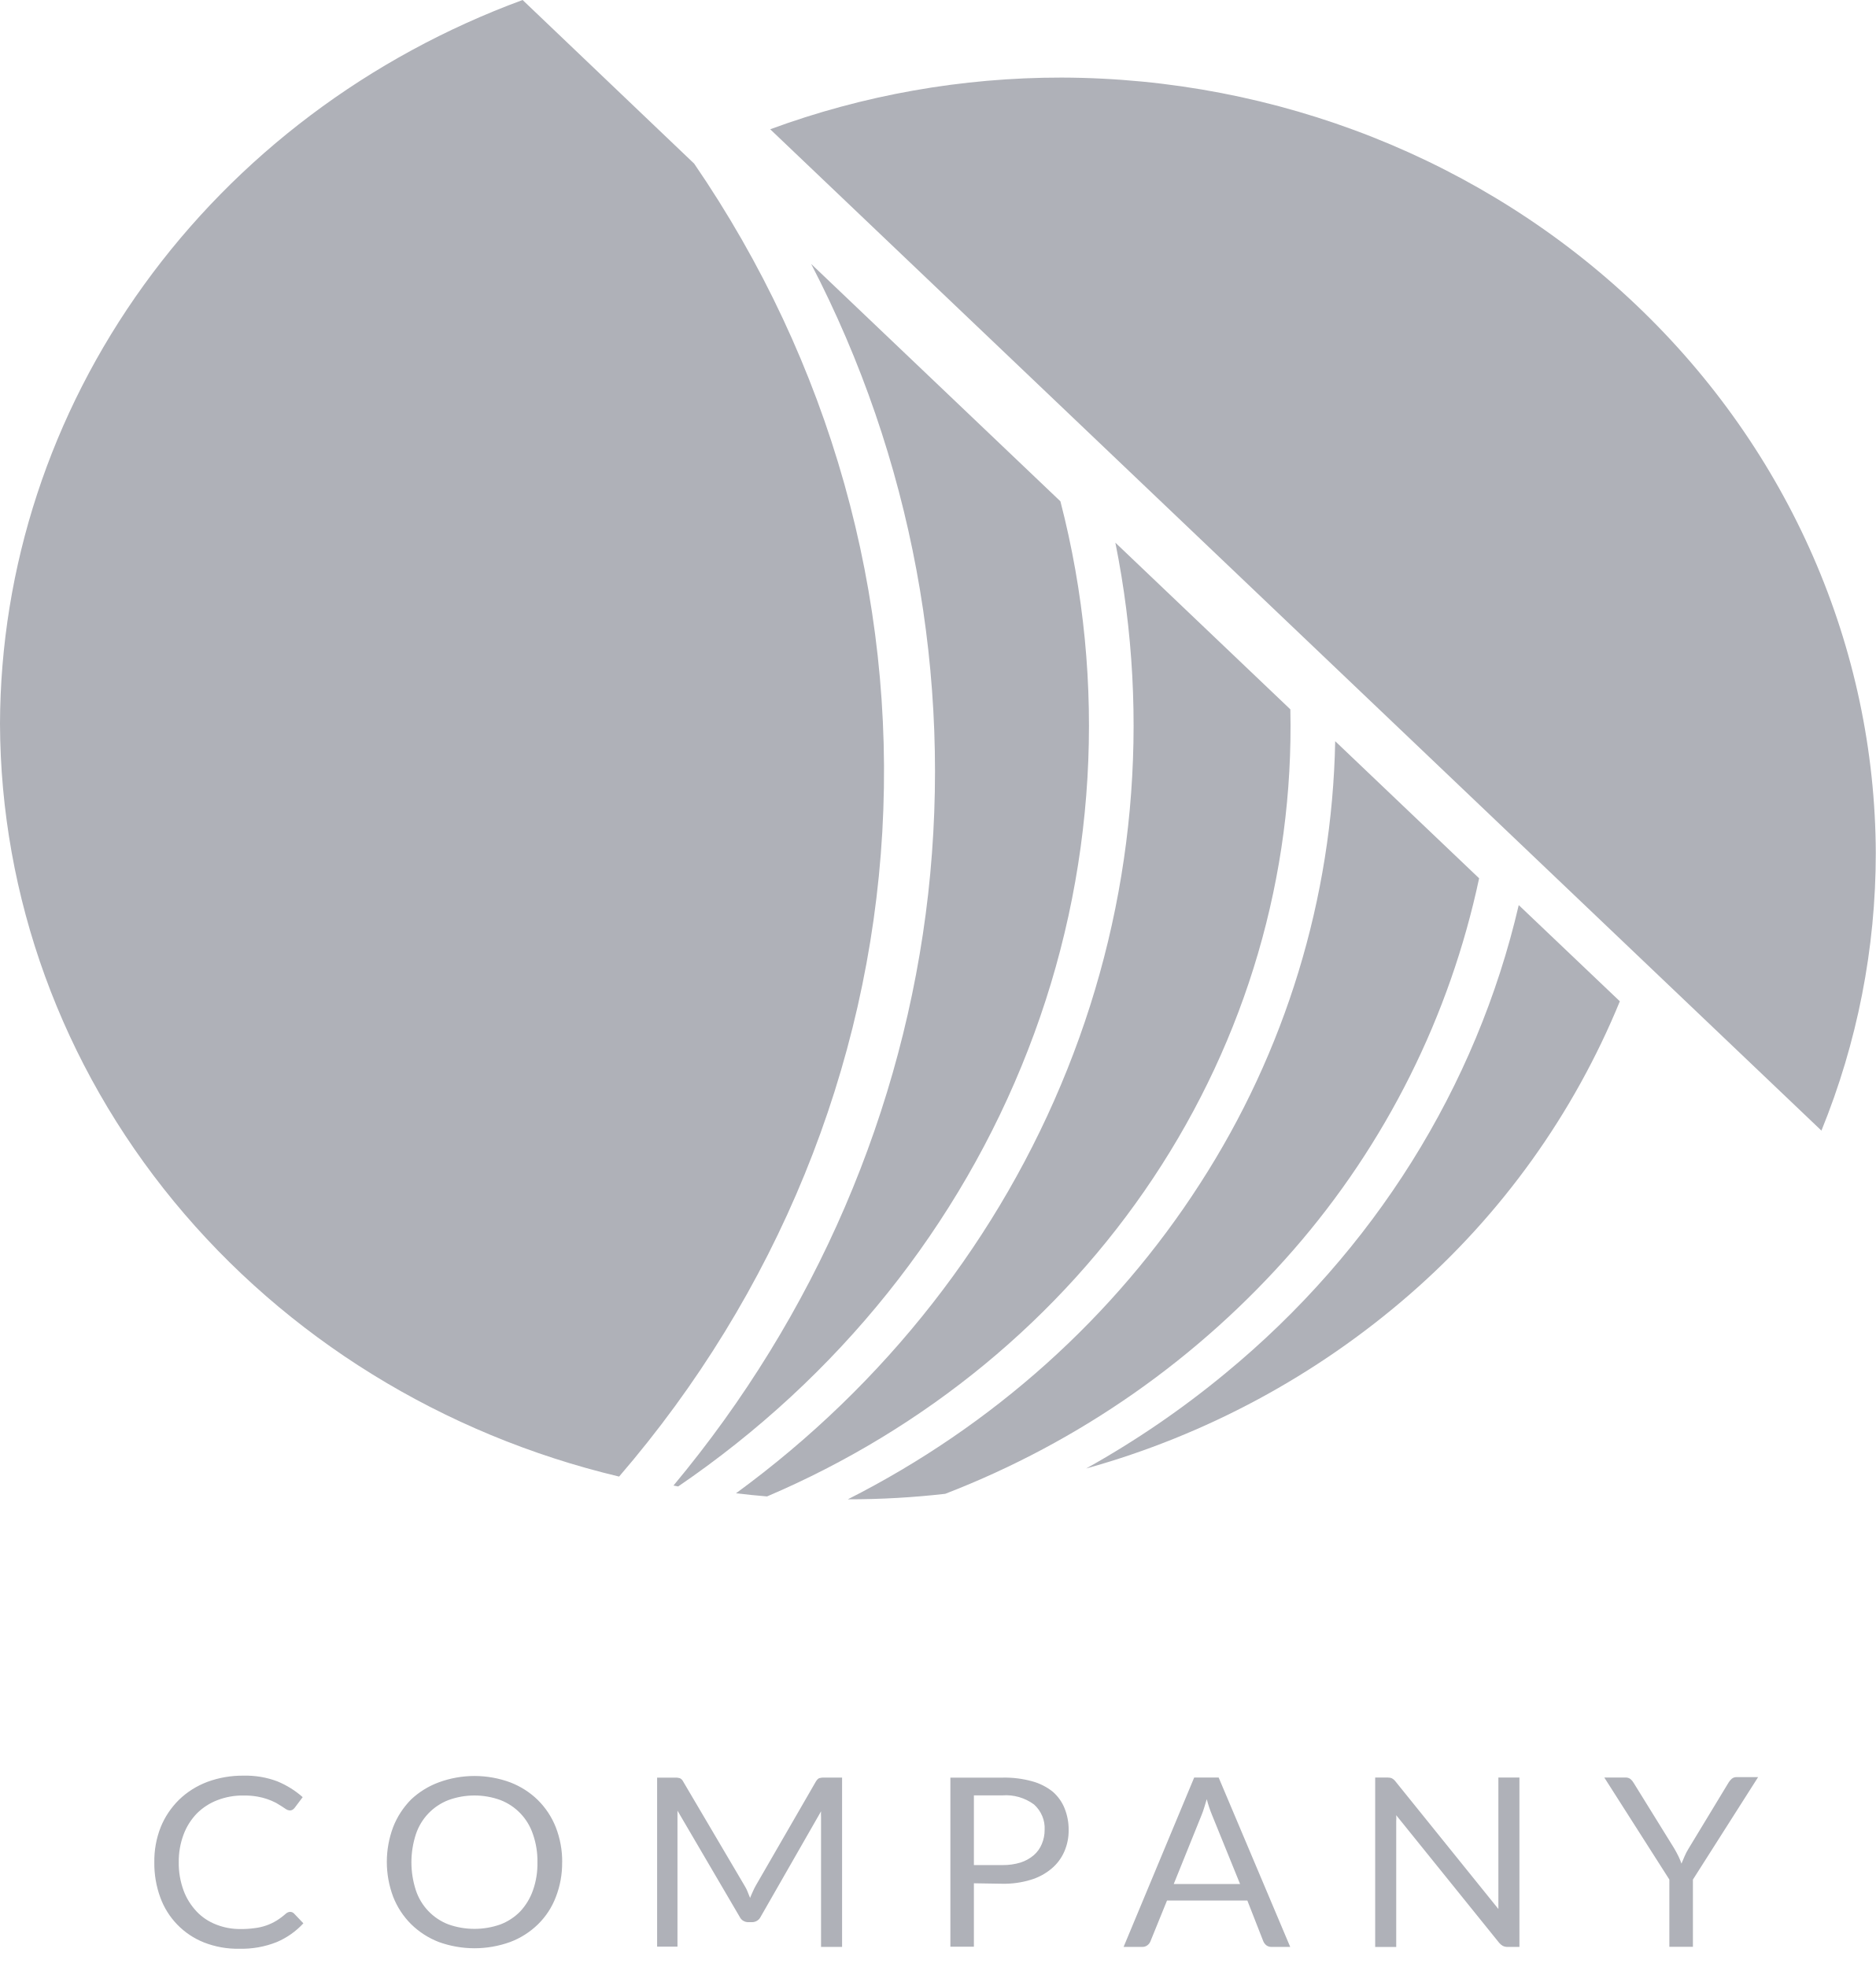
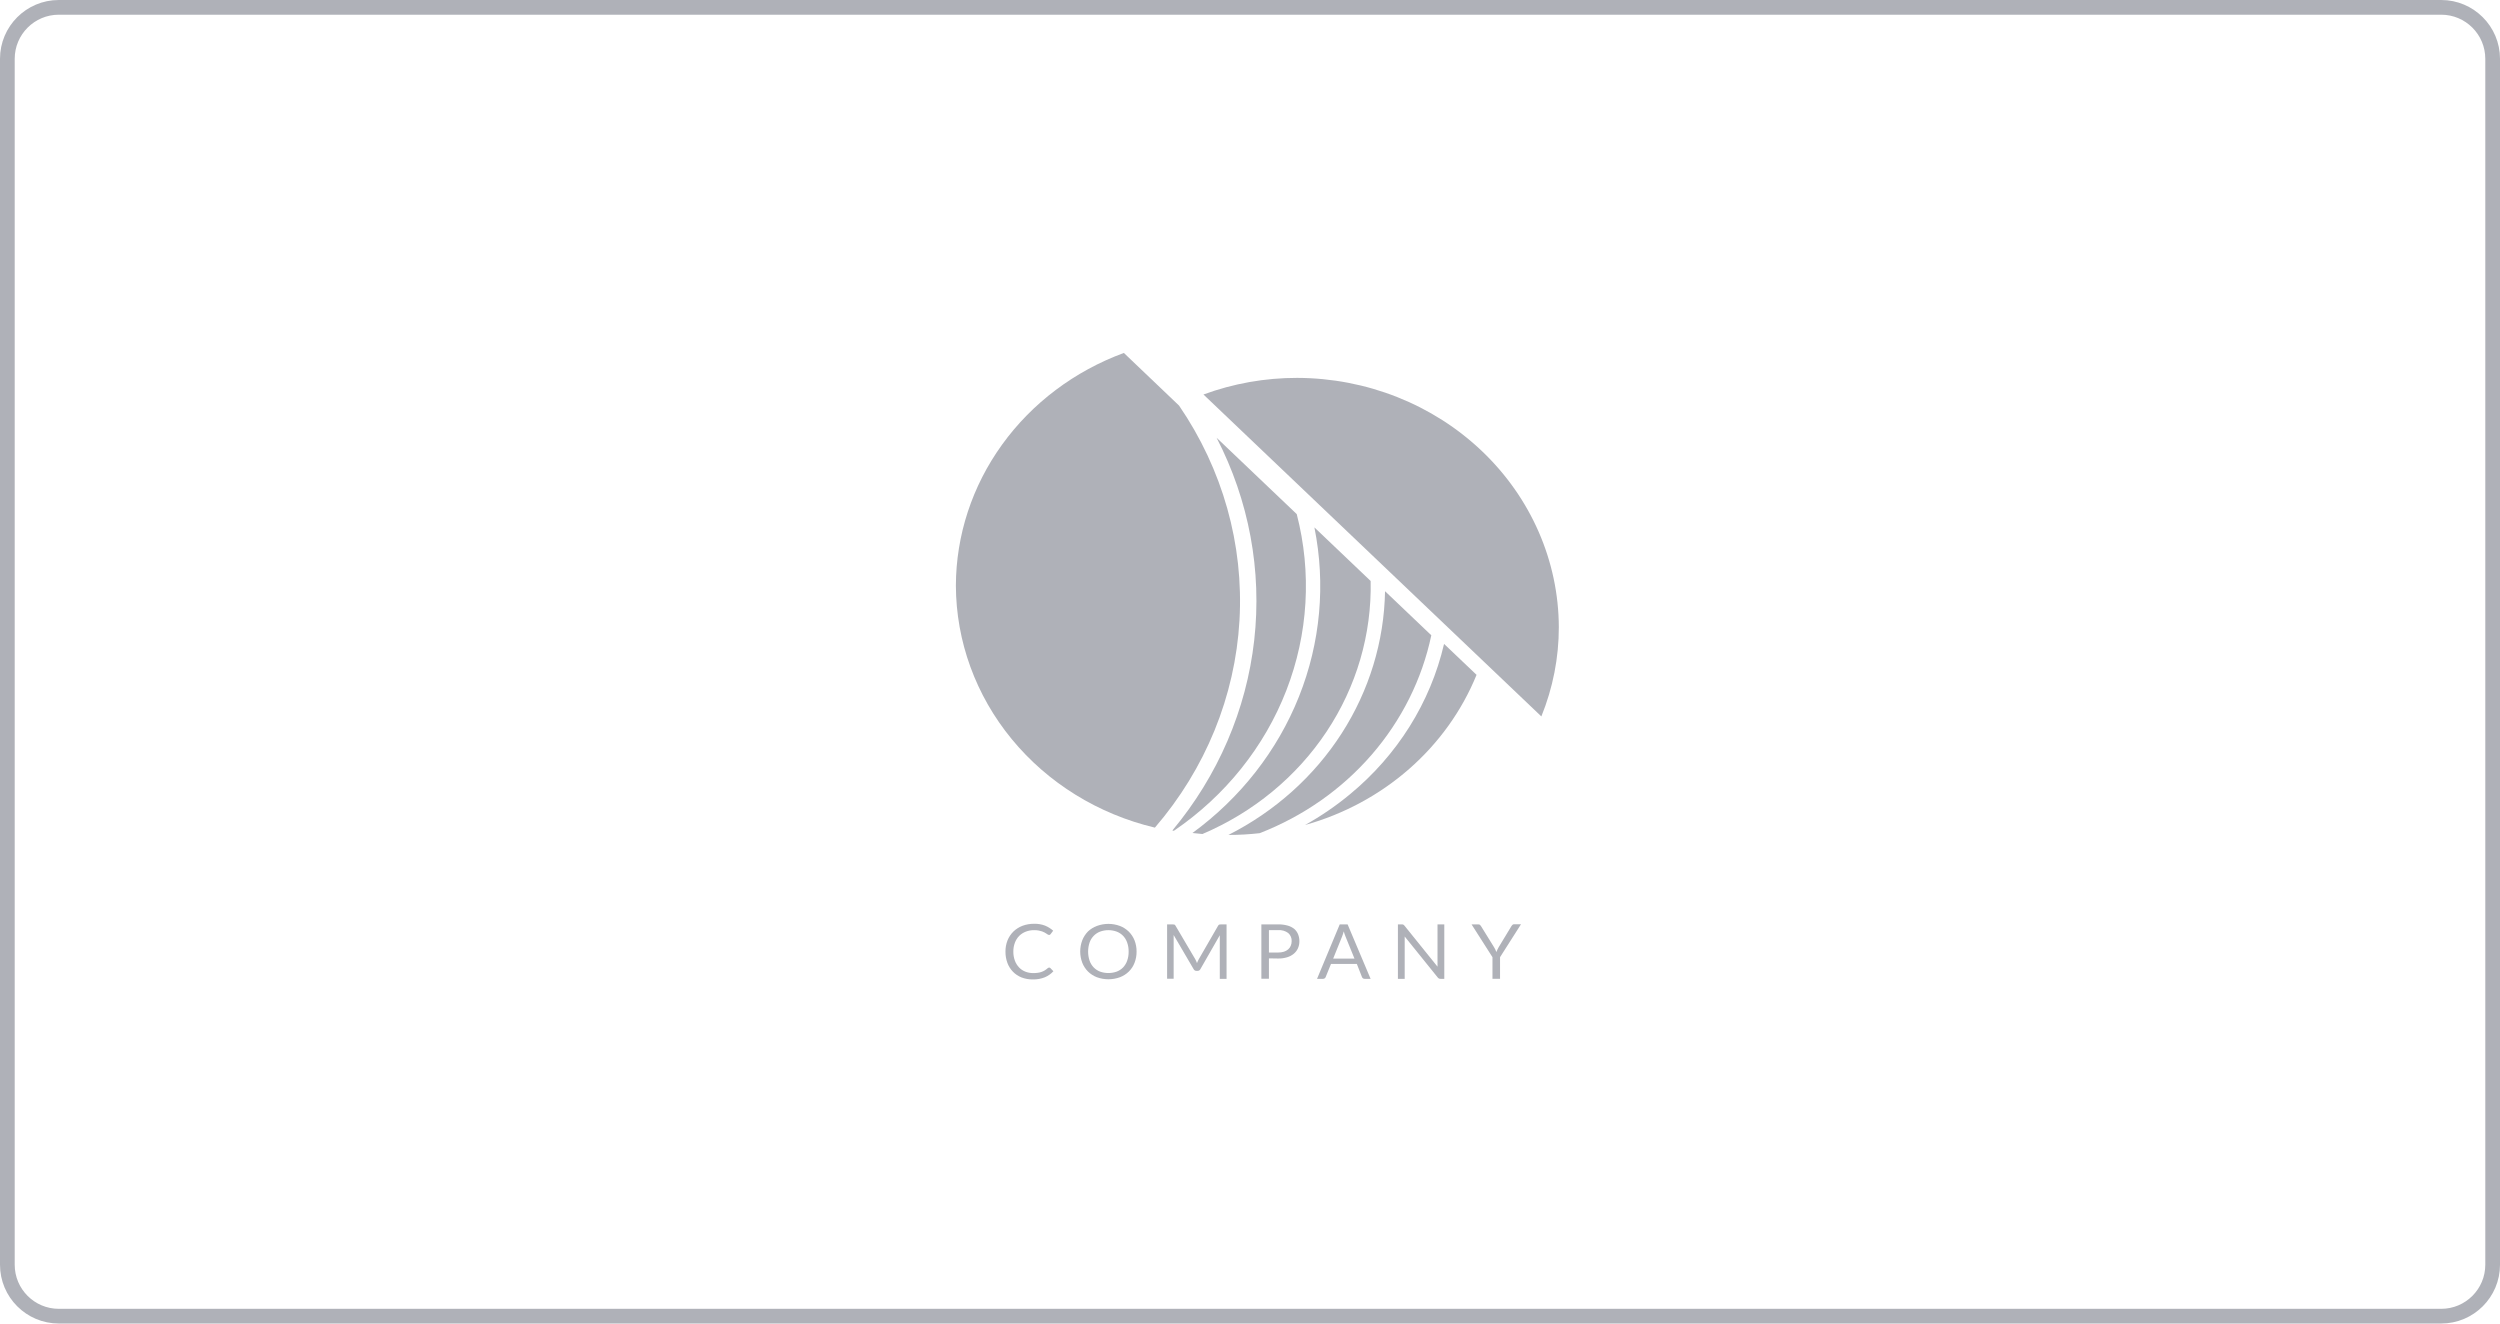
- <svg xmlns="http://www.w3.org/2000/svg" width="41" height="43" fill="none">
-   <path d="M6.345 41.795a.118.118 0 01.08.034l.206.216c-.16.174-.357.314-.579.409-.26.104-.539.154-.82.147a2.01 2.01 0 01-.772-.137 1.672 1.672 0 01-.957-.986 2.163 2.163 0 01-.13-.767 2.017 2.017 0 01.14-.77c.09-.222.226-.425.4-.597.175-.17.385-.302.617-.39.253-.094.523-.14.794-.137.253-.006.504.036.739.125.203.084.39.2.553.345l-.173.23a.173.173 0 01-.044.042.11.11 0 01-.069.018.157.157 0 01-.075-.025l-.092-.061-.129-.079a1.4 1.4 0 00-.406-.137 1.643 1.643 0 00-.306-.024 1.532 1.532 0 00-.571.102 1.29 1.29 0 00-.448.29c-.128.133-.227.29-.29.46-.073.195-.109.401-.106.608-.003.21.033.42.106.618.062.169.16.325.285.458.118.125.264.222.427.285.168.066.348.1.53.098.105.001.21-.005.314-.02.17-.02.332-.076.476-.164.072-.045.14-.096.203-.152a.153.153 0 01.097-.04zM12.287 40.71c.003.26-.044.52-.139.763a1.655 1.655 0 01-.387.592 1.754 1.754 0 01-.608.388 2.296 2.296 0 01-1.564 0 1.777 1.777 0 01-.604-.39 1.74 1.74 0 01-.391-.597 2.167 2.167 0 010-1.527c.087-.223.22-.427.39-.6a1.78 1.78 0 01.605-.375 2.258 2.258 0 011.564 0c.228.088.435.22.607.39.17.17.301.37.388.59.095.245.143.505.14.767zm-.54 0a1.759 1.759 0 00-.098-.612 1.208 1.208 0 00-.71-.747 1.658 1.658 0 00-1.137 0 1.208 1.208 0 00-.712.747c-.13.4-.13.827 0 1.226a1.203 1.203 0 00.712.745c.367.13.77.13 1.137 0 .166-.064.314-.162.435-.287.123-.134.217-.29.275-.458.07-.198.102-.405.098-.613zM16.34 41.353l.055.137c.02-.049.038-.093.059-.137a1.28 1.28 0 01.067-.135l1.314-2.276c.026-.04.05-.064.075-.071a.323.323 0 01.108-.012h.388v3.702h-.46V39.84v-.115a1.13 1.13 0 010-.128l-1.322 2.309a.202.202 0 01-.078.084.216.216 0 01-.113.03h-.074c-.04.001-.08-.01-.113-.03a.2.2 0 01-.077-.084l-1.361-2.324v2.973h-.445v-3.695h.388a.323.323 0 01.108.012.15.15 0 01.072.071l1.343 2.279a.812.812 0 01.067.132zM21.287 41.17v1.386h-.514V38.86h1.147a2.25 2.25 0 01.64.08c.167.045.321.124.453.23.114.1.202.225.257.363.06.151.09.312.088.473.002.162-.03.323-.096.473a1.013 1.013 0 01-.277.37 1.27 1.27 0 01-.456.245c-.2.061-.41.09-.62.086l-.622-.01zm0-.398h.623c.135.002.27-.017.398-.056a.843.843 0 00.288-.16.651.651 0 00.175-.244.768.768 0 00.062-.312.677.677 0 00-.052-.3.707.707 0 00-.18-.253 1.033 1.033 0 00-.691-.199h-.623v1.524zM28.201 42.561h-.406a.181.181 0 01-.114-.034.226.226 0 01-.067-.086l-.35-.894h-1.756l-.363.894a.2.2 0 01-.064.083.181.181 0 01-.116.037h-.406l1.543-3.703h.535l1.564 3.703zm-2.546-1.375h1.45l-.612-1.507a2.6 2.6 0 01-.116-.348l-.059.194a1.84 1.84 0 01-.056.157l-.607 1.504zM30.423 38.875c.031.017.058.04.078.067l2.25 2.79v-.129-2.745h.46v3.703h-.257a.23.23 0 01-.105-.022.283.283 0 01-.082-.069l-2.249-2.788c.003.042.003.085 0 .127v2.753h-.46v-3.704h.273c.032 0 .063.005.092.017zM37.003 41.088v1.47h-.515v-1.47l-1.422-2.23h.46a.173.173 0 01.111.032.314.314 0 01.07.084l.89 1.438c.035.061.066.118.092.172.026.053.046.105.064.156l.067-.159a1.3 1.3 0 01.088-.169l.877-1.448a.379.379 0 01.067-.079.161.161 0 01.11-.036h.466l-1.425 2.24zM16.086 32.644c.224.027.45.05.68.069 3.47-1.48 6.406-3.9 8.44-6.96 2.035-3.06 3.077-6.624 2.998-10.246l-3.825-3.644a20.22 20.22 0 01-1.05 11.512c-1.465 3.67-3.973 6.88-7.243 9.27z" fill="#AFB1B8" />
-   <path d="M14.72 32.475l.103.02c3.494-2.382 6.159-5.707 7.648-9.546a19.54 19.54 0 00.707-11.99L17.73 5.77a24.082 24.082 0 012.558 13.768c-.533 4.728-2.464 9.214-5.568 12.938zM33.196 19.786c-.925 3.98-3.173 7.568-6.41 10.234a20.218 20.218 0 01-3.045 2.082 18.187 18.187 0 007.08-3.813 17.085 17.085 0 004.585-6.4l-2.21-2.103z" fill="#AFB1B8" />
-   <path d="M32.33 19.2l-3.146-2.997a18.474 18.474 0 01-2.953 9.67c-1.873 2.915-4.532 5.299-7.699 6.903h.016c.706 0 1.41-.04 2.112-.12a19.338 19.338 0 007.61-5.33 18.092 18.092 0 004.06-8.126zM15.176 3.58L11.423 0c-3.355 1.235-6.24 3.406-8.278 6.23C1.107 9.053.01 12.397 0 15.823c.013 3.787 1.35 7.46 3.801 10.441 2.451 2.98 5.875 5.097 9.731 6.015 3.442-3.995 5.457-8.932 5.753-14.093.295-5.161-1.144-10.277-4.11-14.606zM41 18.649c-.014-4.492-1.893-8.797-5.227-11.973-3.334-3.177-7.852-4.967-12.567-4.98-2.179-.002-4.34.381-6.371 1.13l22.977 21.89A16.072 16.072 0 0041 18.65z" fill="#AFB1B8" />
+ <svg xmlns="http://www.w3.org/2000/svg" width="170" height="90" viewBox="0 0 170 90" fill="none">
+   <rect x="0.5" y="0.5" width="169" height="89" rx="3.5" stroke="#AFB1B8" />
+   <path d="M71.346 65.795C71.361 65.795 71.375 65.798 71.389 65.804C71.403 65.81 71.415 65.818 71.425 65.829L71.631 66.045C71.471 66.219 71.274 66.359 71.052 66.454C70.793 66.558 70.513 66.608 70.232 66.601C69.967 66.606 69.705 66.559 69.46 66.464C69.24 66.376 69.041 66.244 68.879 66.076C68.713 65.903 68.585 65.7 68.503 65.478C68.413 65.232 68.369 64.972 68.372 64.711C68.368 64.449 68.416 64.188 68.513 63.942C68.603 63.719 68.739 63.516 68.912 63.344C69.088 63.175 69.298 63.042 69.529 62.954C69.783 62.86 70.053 62.814 70.324 62.817C70.577 62.811 70.828 62.853 71.062 62.942C71.266 63.026 71.453 63.143 71.615 63.287L71.443 63.518C71.431 63.534 71.416 63.548 71.4 63.559C71.379 63.573 71.355 63.579 71.33 63.577C71.303 63.575 71.278 63.566 71.255 63.552L71.163 63.491L71.034 63.412C70.979 63.383 70.921 63.358 70.862 63.336C70.786 63.31 70.707 63.29 70.628 63.275C70.527 63.257 70.424 63.249 70.322 63.251C70.126 63.248 69.932 63.283 69.751 63.353C69.582 63.419 69.429 63.517 69.303 63.643C69.175 63.776 69.076 63.933 69.013 64.103C68.94 64.299 68.904 64.504 68.907 64.711C68.904 64.921 68.94 65.13 69.013 65.329C69.075 65.498 69.172 65.654 69.298 65.787C69.416 65.912 69.562 66.009 69.725 66.072C69.893 66.138 70.073 66.171 70.255 66.17C70.36 66.171 70.465 66.165 70.569 66.15C70.738 66.13 70.901 66.074 71.044 65.986C71.117 65.941 71.184 65.89 71.248 65.834C71.274 65.81 71.309 65.796 71.346 65.795Z" fill="#AFB1B8" />
+   <path d="M77.287 64.711C77.29 64.971 77.243 65.229 77.148 65.473C77.064 65.694 76.932 65.896 76.761 66.065C76.589 66.234 76.382 66.366 76.153 66.453C75.649 66.636 75.093 66.636 74.589 66.453C74.361 66.365 74.155 66.232 73.984 66.064C73.813 65.892 73.68 65.688 73.594 65.466C73.408 64.972 73.408 64.433 73.594 63.939C73.681 63.716 73.814 63.512 73.984 63.338C74.157 63.175 74.363 63.048 74.589 62.964C75.092 62.777 75.65 62.777 76.153 62.964C76.381 63.052 76.588 63.185 76.76 63.353C76.929 63.523 77.061 63.724 77.148 63.944C77.243 64.189 77.291 64.449 77.287 64.711ZM76.747 64.711C76.751 64.503 76.718 64.296 76.649 64.098C76.592 63.929 76.498 63.773 76.374 63.64C76.253 63.514 76.105 63.415 75.939 63.351C75.573 63.217 75.168 63.217 74.802 63.351C74.637 63.415 74.488 63.514 74.368 63.64C74.242 63.772 74.147 63.928 74.09 64.098C73.959 64.497 73.959 64.925 74.09 65.323C74.148 65.493 74.243 65.649 74.368 65.782C74.489 65.907 74.637 66.005 74.802 66.069C75.169 66.199 75.573 66.199 75.939 66.069C76.105 66.005 76.253 65.907 76.374 65.782C76.497 65.648 76.591 65.493 76.649 65.323C76.718 65.126 76.751 64.919 76.747 64.711Z" fill="#AFB1B8" />
+   <path d="M81.341 65.353L81.395 65.49C81.415 65.441 81.433 65.397 81.454 65.353C81.474 65.307 81.496 65.262 81.521 65.218L82.835 62.942C82.861 62.903 82.884 62.878 82.91 62.871C82.945 62.861 82.981 62.857 83.018 62.859H83.406V66.561H82.946V63.839C82.946 63.804 82.946 63.765 82.946 63.724C82.943 63.681 82.943 63.639 82.946 63.596L81.624 65.905C81.607 65.939 81.58 65.968 81.546 65.989C81.513 66.009 81.473 66.02 81.433 66.02H81.359C81.319 66.02 81.279 66.01 81.246 65.989C81.212 65.969 81.185 65.939 81.168 65.905L79.808 63.581C79.808 63.626 79.808 63.67 79.808 63.714C79.808 63.758 79.808 63.797 79.808 63.831V66.554H79.363V62.859H79.751C79.788 62.857 79.824 62.861 79.859 62.871C79.891 62.886 79.917 62.911 79.931 62.942L81.274 65.221C81.3 65.263 81.323 65.307 81.341 65.353Z" fill="#AFB1B8" />
+   <path d="M86.287 65.169V66.556H85.773V62.858H86.92C87.136 62.855 87.352 62.882 87.56 62.939C87.727 62.984 87.881 63.063 88.013 63.17C88.127 63.27 88.215 63.394 88.27 63.532C88.331 63.683 88.361 63.844 88.358 64.005C88.36 64.168 88.328 64.328 88.263 64.478C88.201 64.62 88.106 64.747 87.985 64.848C87.853 64.96 87.698 65.043 87.529 65.093C87.329 65.154 87.12 65.183 86.909 65.179L86.287 65.169ZM86.287 64.772H86.909C87.045 64.774 87.179 64.755 87.308 64.716C87.415 64.682 87.513 64.628 87.596 64.557C87.674 64.489 87.733 64.405 87.771 64.312C87.813 64.213 87.834 64.107 87.833 64C87.839 63.898 87.821 63.795 87.781 63.699C87.741 63.603 87.68 63.517 87.601 63.447C87.405 63.3 87.158 63.23 86.909 63.248H86.287V64.772Z" fill="#AFB1B8" />
+   <path d="M93.201 66.561H92.795C92.754 66.563 92.714 66.55 92.681 66.527C92.652 66.504 92.629 66.474 92.615 66.441L92.265 65.547H90.508L90.145 66.441C90.132 66.474 90.11 66.502 90.081 66.524C90.048 66.549 90.007 66.562 89.965 66.561H89.559L91.102 62.858H91.637L93.201 66.561ZM90.655 65.186H92.105L91.493 63.679C91.446 63.566 91.408 63.45 91.377 63.331L91.318 63.525C91.3 63.584 91.28 63.638 91.262 63.682L90.655 65.186Z" fill="#AFB1B8" />
+   <path d="M95.423 62.875C95.454 62.892 95.481 62.914 95.501 62.942L97.751 65.733C97.751 65.689 97.751 65.645 97.751 65.603C97.751 65.561 97.751 65.52 97.751 65.48V62.858H98.212V66.561H97.954C97.918 66.562 97.882 66.555 97.849 66.539C97.817 66.522 97.789 66.498 97.767 66.471L95.519 63.682C95.521 63.724 95.521 63.767 95.519 63.809C95.519 63.851 95.519 63.888 95.519 63.922V66.561H95.058V62.858H95.331C95.363 62.857 95.394 62.863 95.423 62.875Z" fill="#AFB1B8" />
+   <path d="M102.003 65.088V66.559H101.488V65.088L100.066 62.858H100.526C100.566 62.856 100.605 62.867 100.637 62.89C100.665 62.914 100.689 62.942 100.707 62.974L101.596 64.412C101.632 64.473 101.663 64.53 101.689 64.584C101.715 64.638 101.735 64.689 101.753 64.74L101.82 64.581C101.845 64.523 101.874 64.466 101.908 64.412L102.785 62.964C102.803 62.935 102.826 62.908 102.852 62.885C102.882 62.86 102.922 62.847 102.962 62.849H103.428L102.003 65.088Z" fill="#AFB1B8" />
+   <path d="M81.086 56.644C81.31 56.671 81.536 56.693 81.765 56.713C85.236 55.234 88.172 52.813 90.206 49.753C92.241 46.692 93.283 43.129 93.204 39.507L89.379 35.863C90.156 39.719 89.793 43.705 88.328 47.375C86.864 51.045 84.356 54.255 81.086 56.644Z" fill="#AFB1B8" />
+   <path d="M79.72 56.475L79.823 56.494C83.317 54.113 85.982 50.788 87.471 46.949C88.96 43.11 89.207 38.933 88.178 34.959L82.73 29.769C84.933 34.035 85.82 38.81 85.287 43.537C84.755 48.265 82.824 52.751 79.72 56.475Z" fill="#AFB1B8" />
+   <path d="M98.196 43.786C97.271 47.765 95.023 51.354 91.786 54.02C90.841 54.802 89.822 55.5 88.741 56.102C91.376 55.365 93.799 54.06 95.821 52.289C97.843 50.518 99.412 48.328 100.406 45.889L98.196 43.786Z" fill="#AFB1B8" />
+   <path d="M97.329 43.2L94.183 40.203C94.123 43.62 93.104 46.959 91.231 49.874C89.358 52.788 86.699 55.172 83.532 56.776H83.548C84.254 56.776 84.959 56.736 85.659 56.656C88.619 55.505 91.234 53.674 93.27 51.326C95.306 48.978 96.701 46.187 97.329 43.2Z" fill="#AFB1B8" />
+   <path d="M80.176 27.58L76.423 24C73.068 25.235 70.183 27.406 68.145 30.23C66.106 33.053 65.01 36.397 65 39.823V39.823C65.013 43.61 66.35 47.284 68.801 50.264C71.252 53.245 74.676 55.361 78.532 56.279C81.974 52.284 83.989 47.347 84.285 42.186C84.58 37.025 83.141 31.909 80.176 27.58Z" fill="#AFB1B8" />
+   <path d="M106 42.649C105.986 38.157 104.107 33.852 100.773 30.676C97.439 27.499 92.921 25.709 88.206 25.696C86.027 25.694 83.867 26.077 81.835 26.826L104.812 48.717C105.598 46.782 106.001 44.724 106 42.649Z" fill="#AFB1B8" />
</svg>
